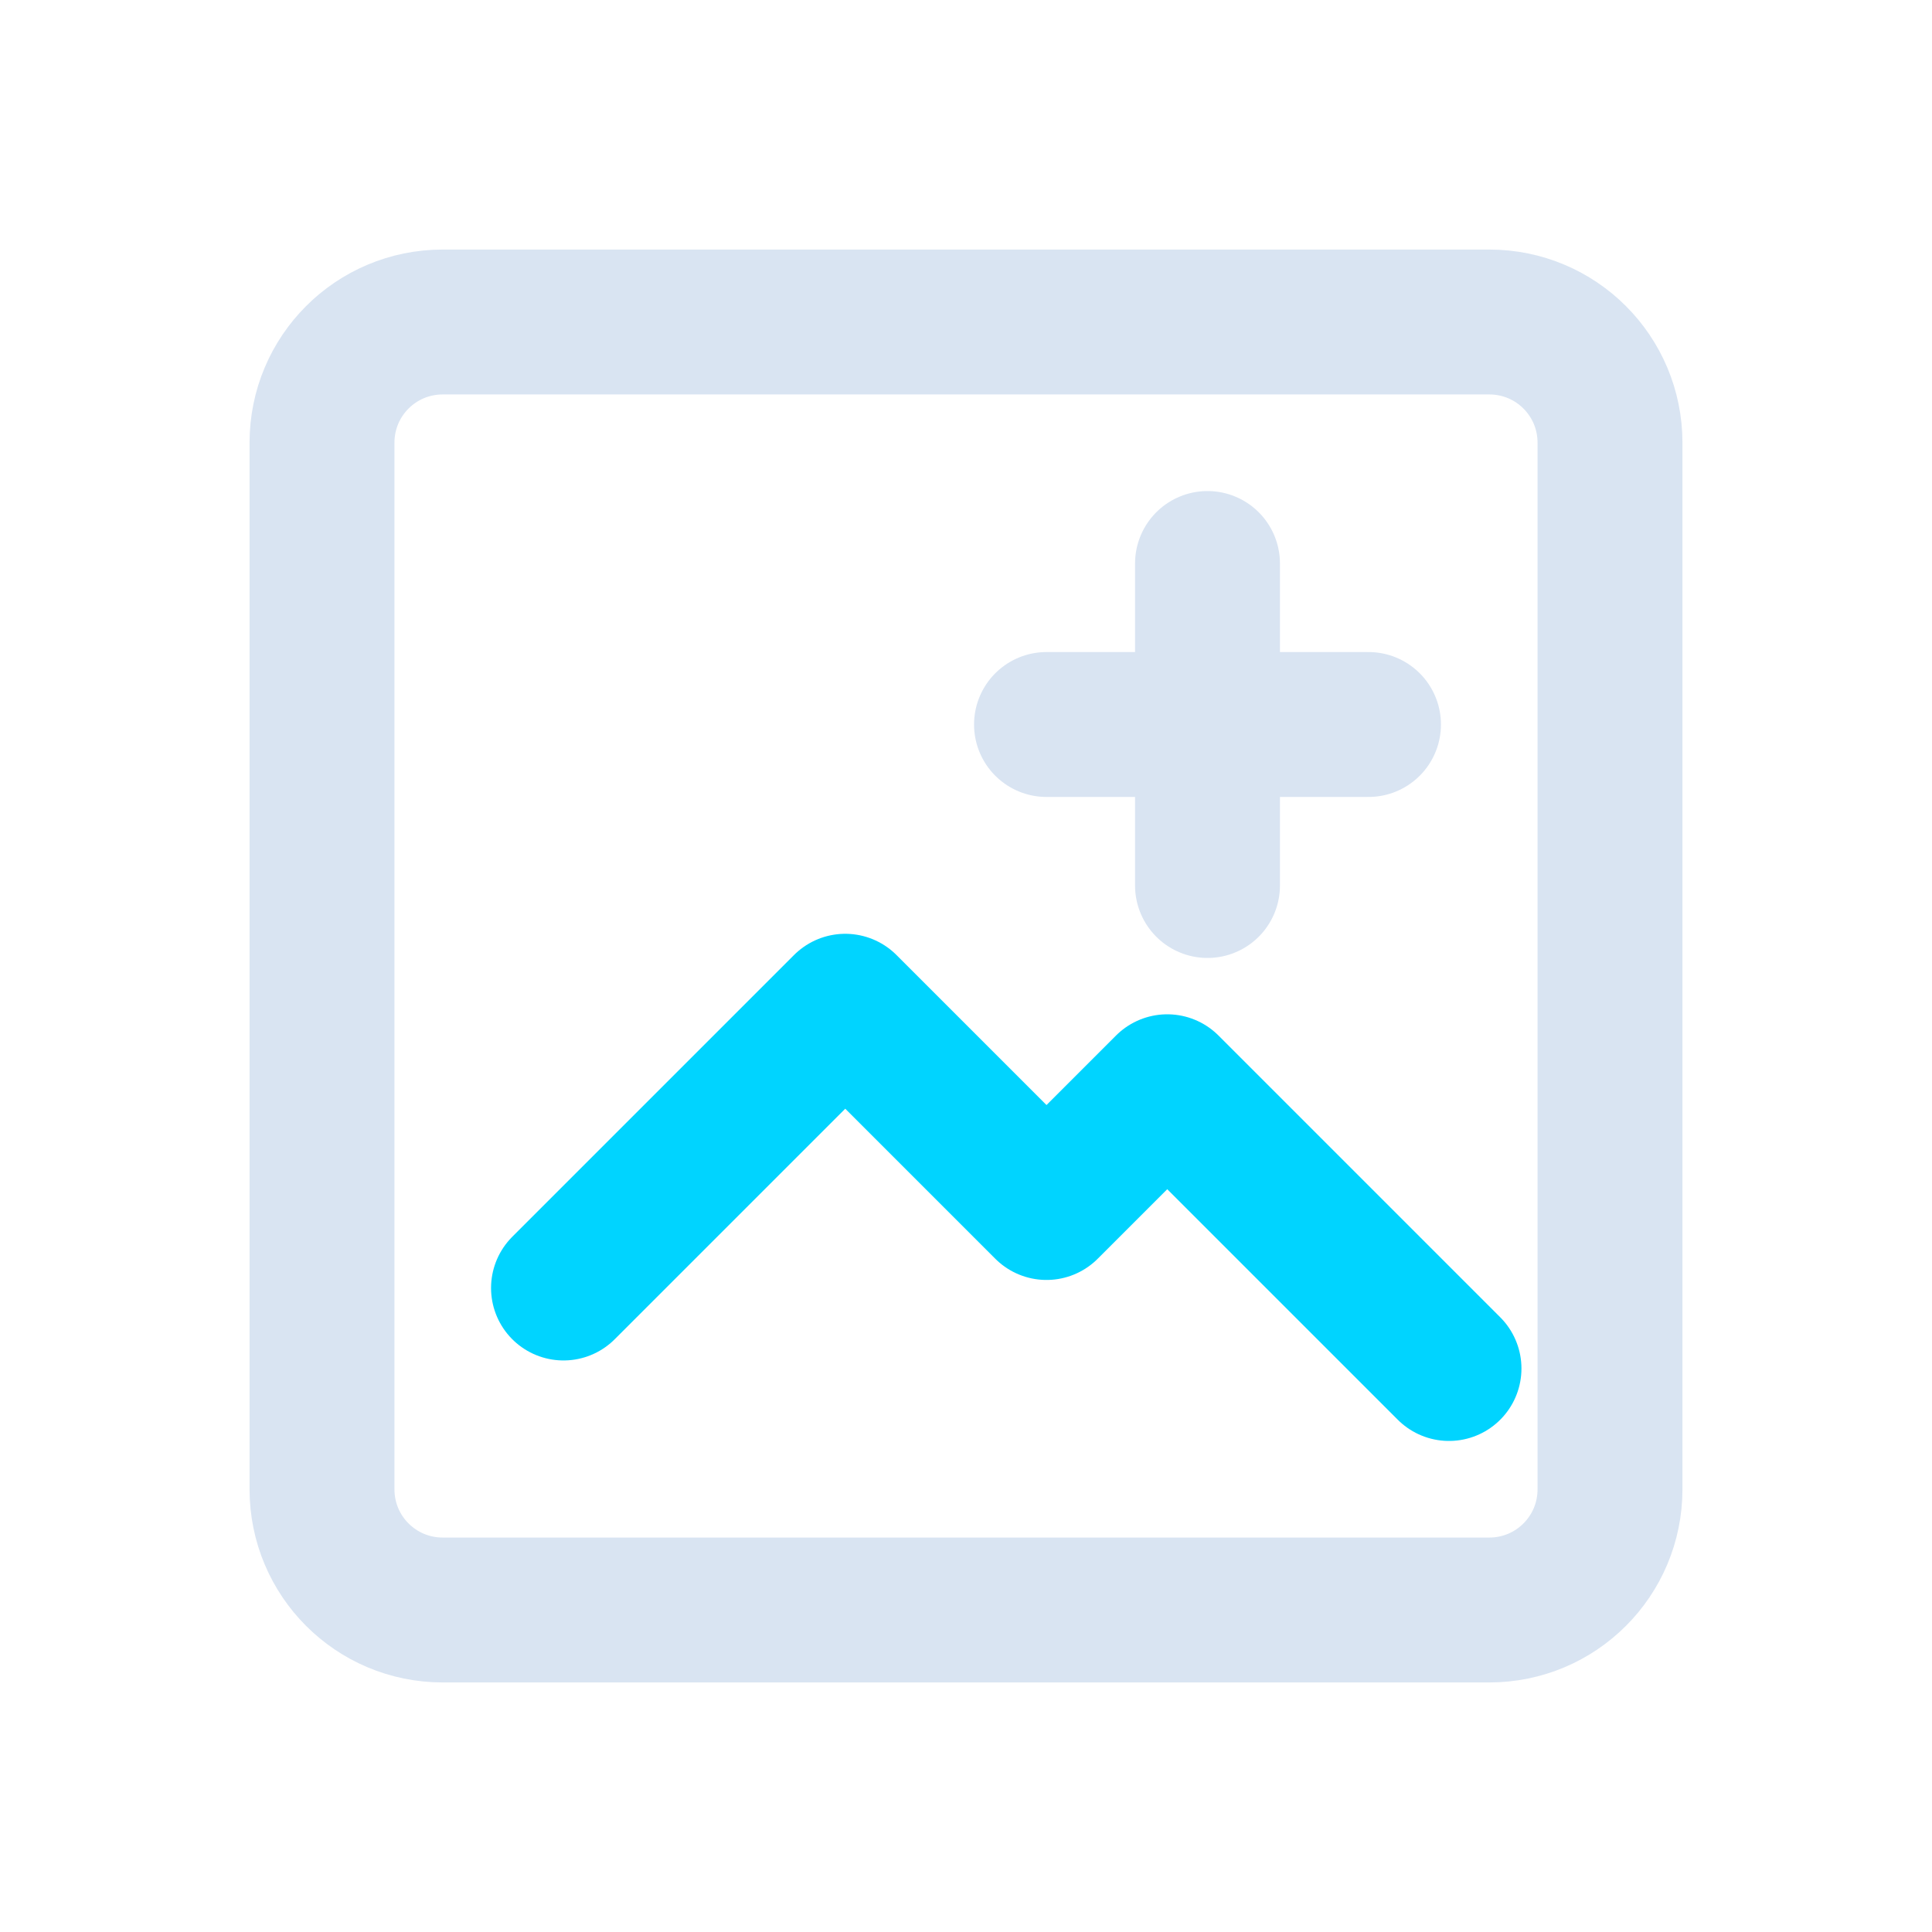
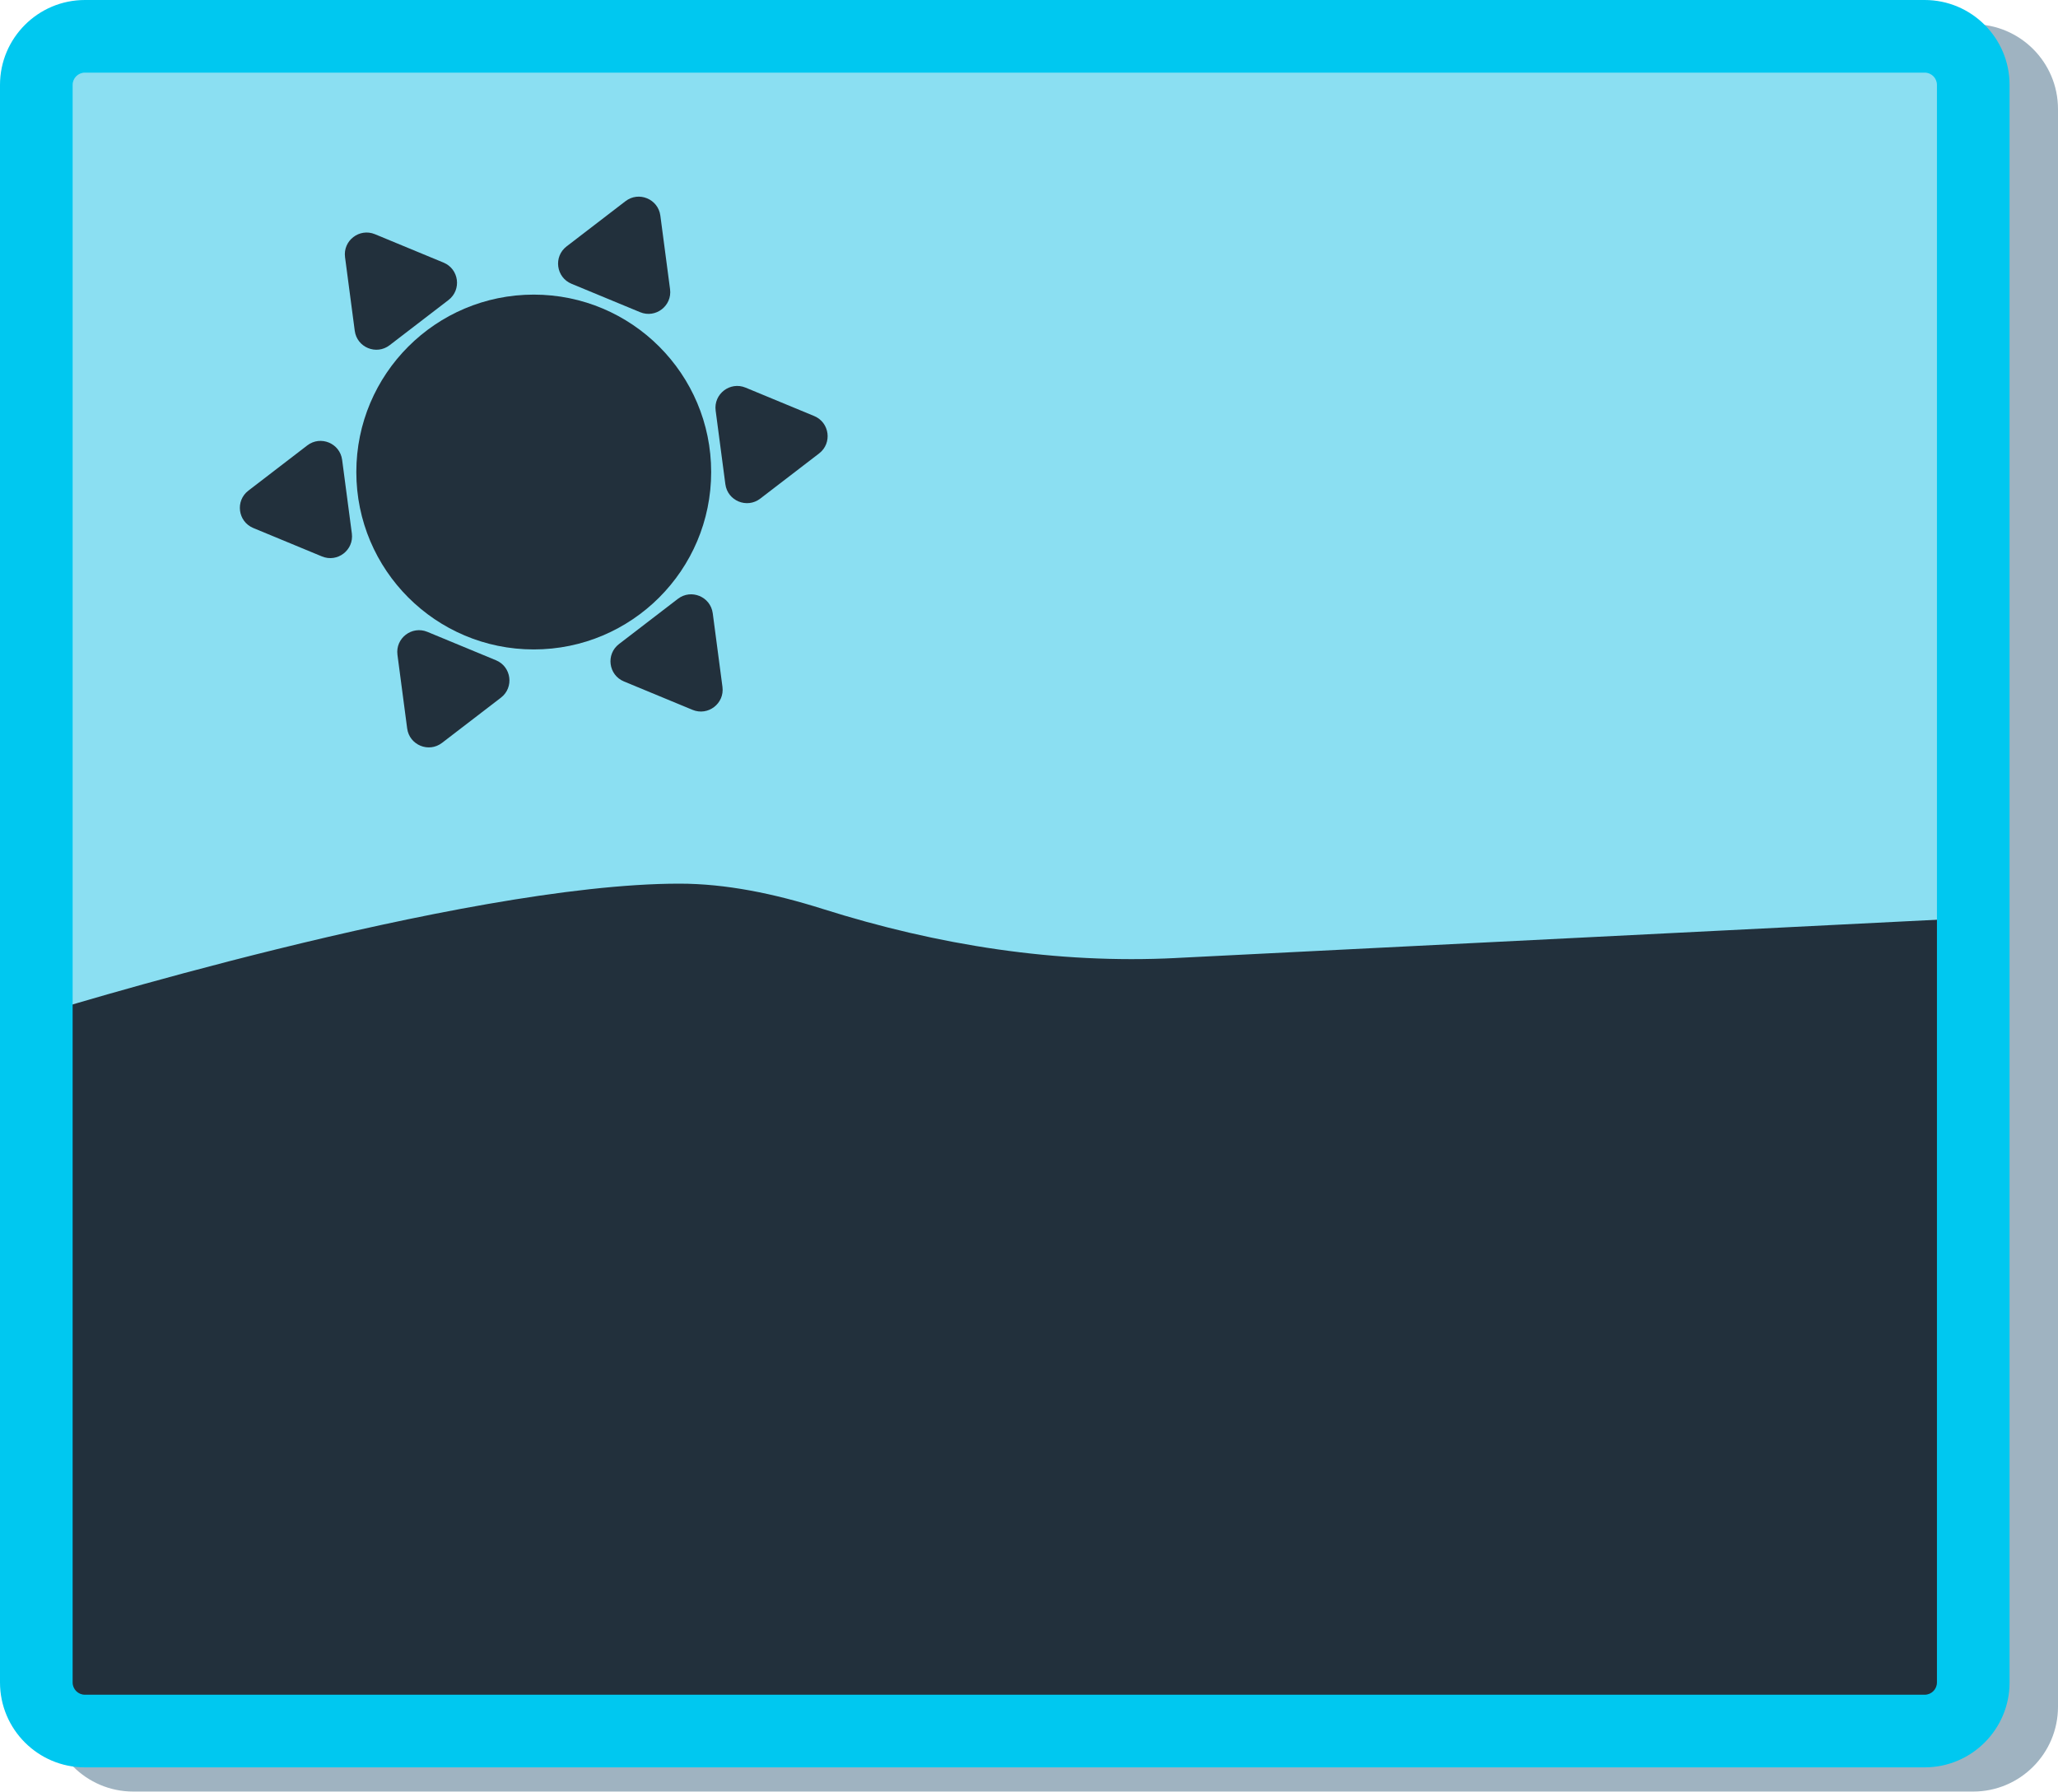
- <svg xmlns="http://www.w3.org/2000/svg" width="24" height="24" viewBox="0 0 24 24" fill="none">
-   <path d="M4 5.5C4 4.67 4.67 4 5.5 4H18.5C19.33 4 20 4.67 20 5.5V18.5C20 19.33 19.33 20 18.5 20H5.5C4.67 20 4 19.33 4 18.5V5.5Z" stroke="#D9E4F2" stroke-width="1.8" />
-   <path d="M7 16L10.5 12.5L13 15L14.5 13.5L18 17" stroke="#00D4FF" stroke-width="1.8" stroke-linecap="round" stroke-linejoin="round" />
-   <path d="M15 7V11M13 9H17" stroke="#D9E4F2" stroke-width="1.8" stroke-linecap="round" />
+ <svg xmlns="http://www.w3.org/2000/svg" id="Layer_2" data-name="Layer 2" viewBox="0 0 85 74">
+   <defs>
+     <style>
+       .cls-1 {
+         fill: #9fb3c1;
+       }
+ 
+       .cls-2 {
+         fill: #8bdff2;
+       }
+ 
+       .cls-3 {
+         fill: #00c8f0;
+       }
+ 
+       .cls-4 {
+         fill: #22303c;
+       }
+     </style>
+   </defs>
+   <g id="Icon">
+     <rect class="cls-1" x="2" y="1" width="83" height="73" rx="3.506" ry="3.506" />
+     <g>
+       <rect class="cls-2" x="1.5" y="1.5" width="80" height="70" rx="2.006" ry="2.006" />
+       <path class="cls-4" d="M48.565,39.571c-4.931.248-9.839-.528-14.578-2.026-2.025-.64-4.016-1.046-5.925-1.046-9.015,0-26.419,5.395-26.556,5.438l-.006 0v27.382c0,1.204.9,2.18,2.01,2.18h75.98c1.11,0,2.01-.976,2.01-2.18v-31.405l-32.935,1.656Z" />
+       <path class="cls-3" d="M79.494,73H3.506c-1.933,0-3.506-1.572-3.506-3.506V3.506C0,1.573,1.573,0,3.506,0h75.988c1.934,0,3.506,1.573,3.506,3.506v65.988c0,1.934-1.572,3.506-3.506,3.506ZM3.506,3c-.279,0-.506.227-.506.506v65.988c0,.279.227.506.506.506h75.988c.279,0,.506-.227.506-.506V3.506c0-.279-.227-.506-.506-.506H3.506Z" />
+       <circle class="cls-4" cx="22.045" cy="19.497" r="7.328" />
+       <path class="cls-4" d="M18.257,30.684l2.432-1.867c.55-.422.436-1.28-.204-1.545l-2.833-1.173c-.64-.265-1.327.262-1.236.949l.401,3.04c.091.687.891,1.018,1.44.596Z" />
+       <path class="cls-4" d="M10.463,21.81l2.833,1.173c.64.265,1.327-.262,1.236-.949l-.401-3.04c-.091-.687-.891-1.018-1.44-.596l-2.432,1.867c-.55.422-.436,1.28.204,1.545Z" />
+       <path class="cls-4" d="M14.251,10.623l.401,3.04c.091.687.891,1.018,1.44.596l2.432-1.867c.55-.422.436-1.28-.204-1.545l-2.833-1.173c-.64-.265-1.327.262-1.236.949Z" />
+       <path class="cls-4" d="M25.834,8.31l-2.432,1.867c-.55.422-.436,1.28.204,1.545l2.833,1.173c.64.265,1.327-.262,1.236-.949l-.401-3.04c-.091-.687-.891-1.018-1.44-.596Z" />
+       <path class="cls-4" d="M33.627,17.184l-2.833-1.173c-.64-.265-1.327.262-1.236.949l.401,3.04c.091.687.891,1.018,1.44.596l2.432-1.867c.55-.422.436-1.28-.204-1.545Z" />
+       <path class="cls-4" d="M29.839,28.371l-.401-3.04c-.091-.687-.891-1.018-1.44-.596l-2.432,1.867c-.55.422-.436,1.28.204,1.545l2.833,1.173c.64.265,1.327-.262,1.236-.949Z" />
+     </g>
+   </g>
</svg>
